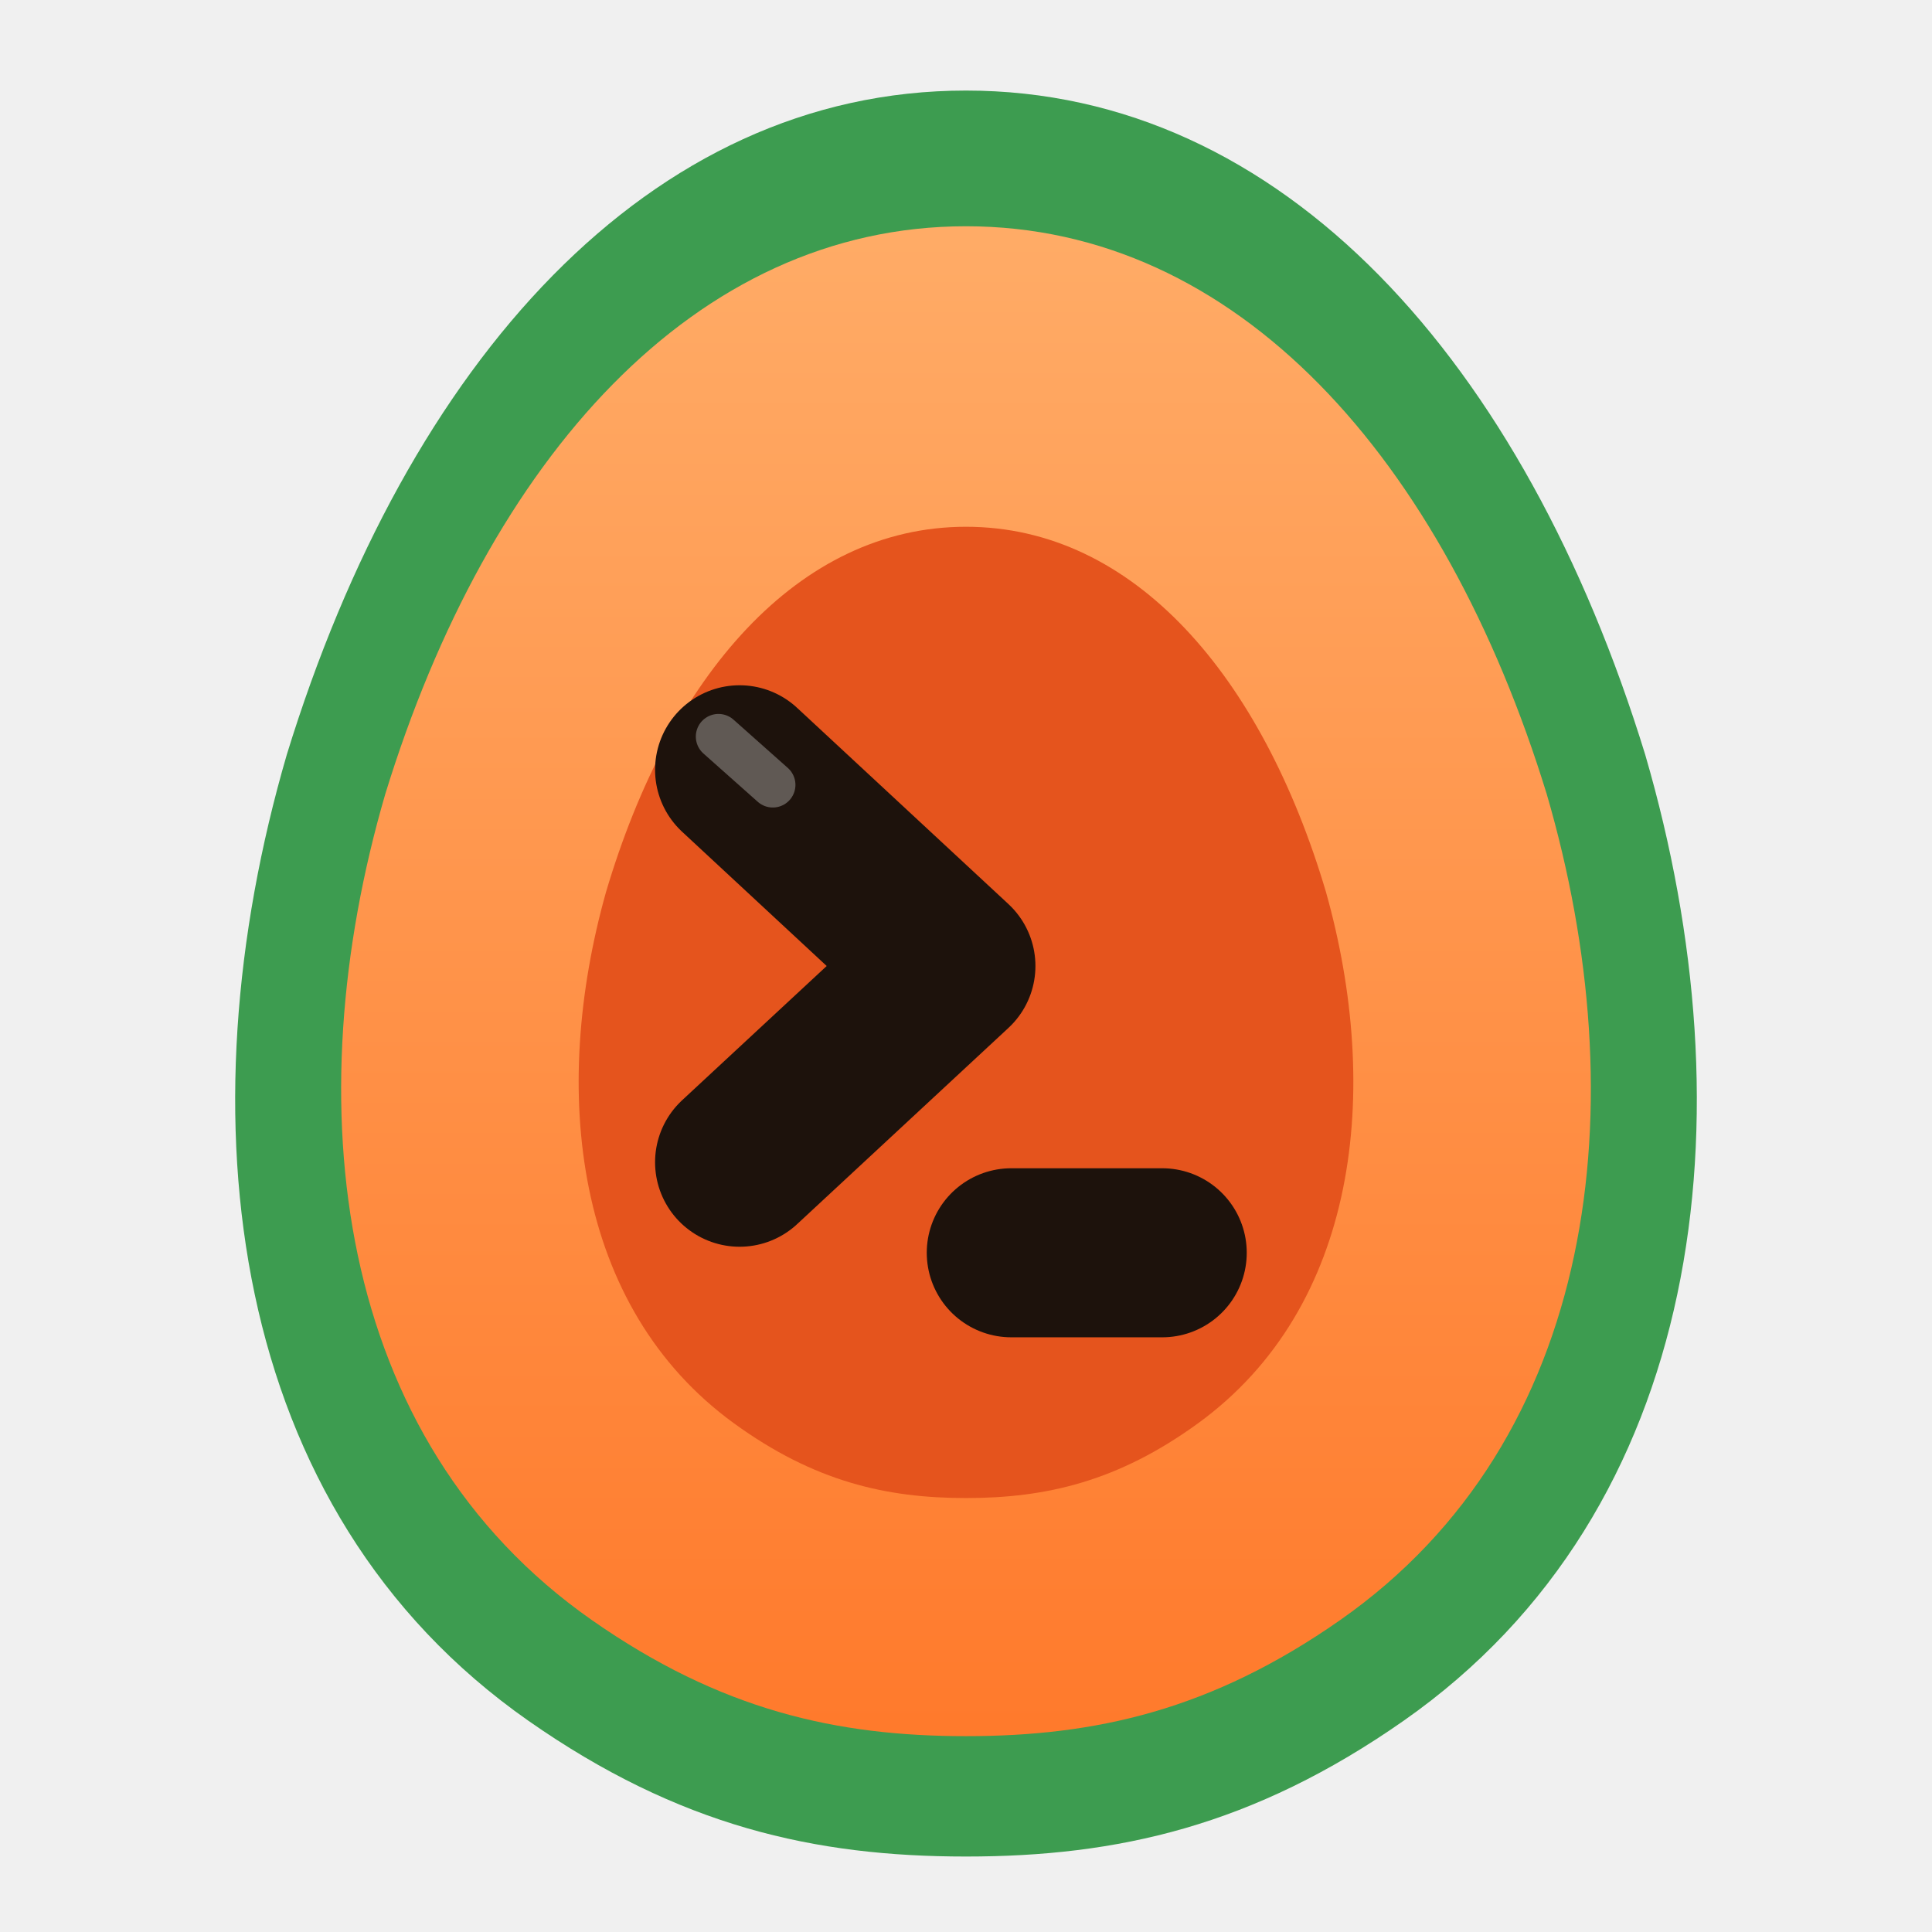
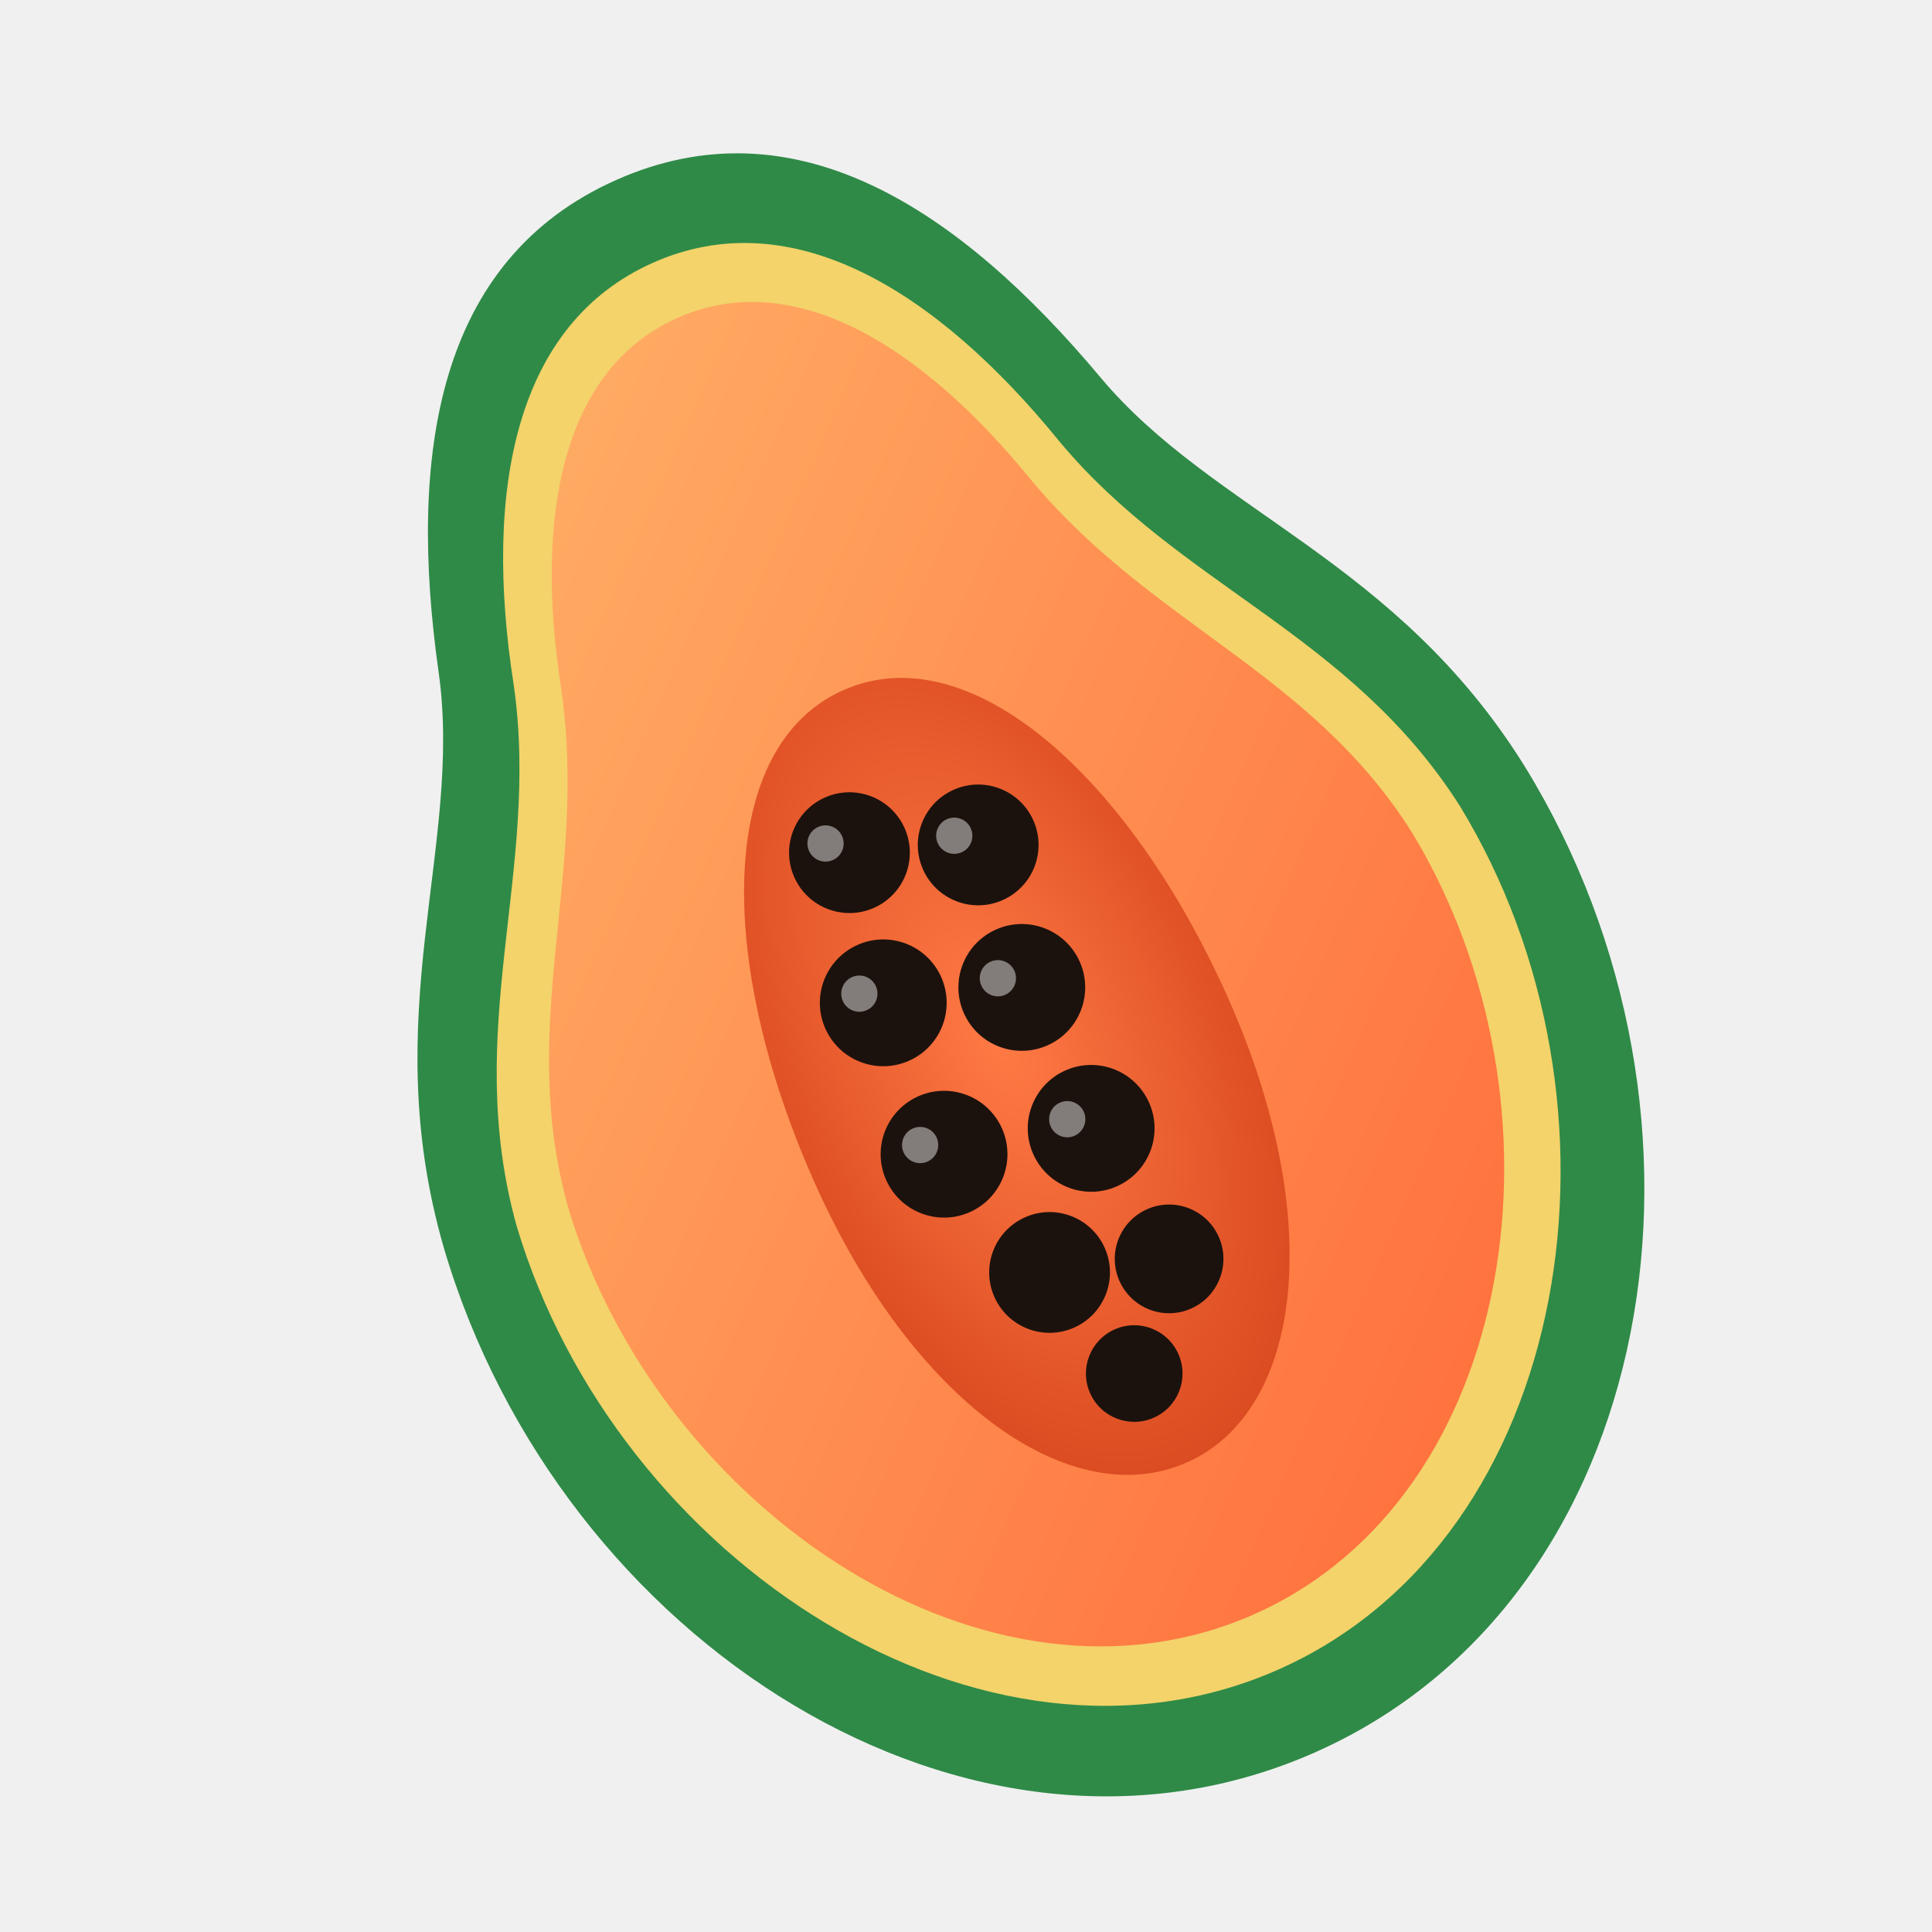
<svg xmlns="http://www.w3.org/2000/svg" viewBox="0 0 64 64">
  <defs>
-     <path id="s" d="M32 3 C42.5 3 50.5 12 54.5 25 C58 37 56.5 50 46.5 57 C41.5 60.5 37 61.5 32 61.5 C27 61.5 22.5 60.5 17.5 57 C7.5 50 6 37 9.5 25 C13.5 12 21.5 3 32 3Z" />
-     <linearGradient id="f" x1="0" y1="0" x2="0" y2="1">
-       <stop offset="0" stop-color="#ffab66" />
-       <stop offset="1" stop-color="#ff7a2c" />
+     <linearGradient id="a-fl" x1="0.2" y1="0" x2="0.8" y2="1">
+       <stop offset="0" stop-color="#ffb066" />
+       <stop offset="1" stop-color="#ff6f3c" />
    </linearGradient>
+     <radialGradient id="a-cv" cx="0.5" cy="0.45" r="0.6">
+       <stop offset="0" stop-color="#ff7a45" />
+       <stop offset="1" stop-color="#d9481f" />
+     </radialGradient>
  </defs>
-   <use href="#s" fill="#3d9c50" />
-   <use href="#s" fill="url(#f)" transform="translate(32 34) scale(.855) translate(-32 -34)" />
-   <use href="#s" fill="#e5541d" transform="translate(32 34.5) scale(.53 .55) translate(-32 -34)" />
-   <g stroke="#1d120c" stroke-width="5.6" stroke-linecap="round" stroke-linejoin="round" fill="none">
-     <path d="M24.5 25.5 L31.5 32 L24.5 38.5" />
-     <path d="M33.5 41.5 L38.5 41.5" />
+   <g transform="rotate(-24 32 32)">
+     <path d="M32 3.5c6.5 0 10 5.5 12 12.5 1.6 5.6 6.5 9.5 7.6 17.5C53.4 47 44.5 60.5 32 60.5S10.6 47 12.4 33.5C13.5 25.5 18.4 21.6 20 16c2-7 5.5-12.5 12-12.5z" fill="#2f8a47" />
+     <path d="M32 6.5c5 0 8.2 4.6 9.9 10.9 1.7 6 6.2 9.7 7.2 16.4C50.6 45.3 42.7 57.5 32 57.5S13.4 45.3 14.9 33.8c1-6.7 5.5-10.4 7.2-16.4C23.8 11.1 27 6.5 32 6.5z" fill="#f3d36a" />
+     <path d="M32 8.5c4.2 0 7 4.1 8.5 9.6 1.7 6.1 5.9 9.6 6.8 15.9C48.6 44.4 41.6 55.5 32 55.5S15.4 44.4 16.7 34c.9-6.3 5.1-9.8 6.8-15.9C25 12.6 27.8 8.5 32 8.5z" fill="url(#a-fl)" />
+     <path d="M32 22c4.6 0 7.5 6.5 7.5 14.5S36.2 50 32 50s-7.5-5.5-7.5-13.5S27.4 22 32 22z" fill="url(#a-cv)" />
+     <g fill="#1c120d">
+       <circle cx="30" cy="27" r="2" />
+       <circle cx="34" cy="28.5" r="2" />
+       <circle cx="29" cy="32" r="2.1" />
+       <circle cx="33.4" cy="33.4" r="2.1" />
+       <circle cx="28.8" cy="37.4" r="2.1" />
+       <circle cx="33.6" cy="38.6" r="2.1" />
+       <circle cx="30.4" cy="42.4" r="2" />
+       <circle cx="34.2" cy="43.6" r="1.8" />
+       <circle cx="31.6" cy="46.6" r="1.6" />
+     </g>
+     <g fill="#fff" opacity=".45">
+       <circle cx="29.4" cy="26.4" r=".6" />
+       <circle cx="33.4" cy="27.9" r=".6" />
+       <circle cx="28.4" cy="31.4" r=".6" />
+       <circle cx="32.8" cy="32.8" r=".6" />
+       <circle cx="28.2" cy="36.8" r=".6" />
+       <circle cx="33" cy="38" r=".6" />
+     </g>
  </g>
-   <path d="M23.8 24.4 L25.6 26" stroke="#fff" stroke-opacity=".3" stroke-width="1.5" stroke-linecap="round" />
</svg>
